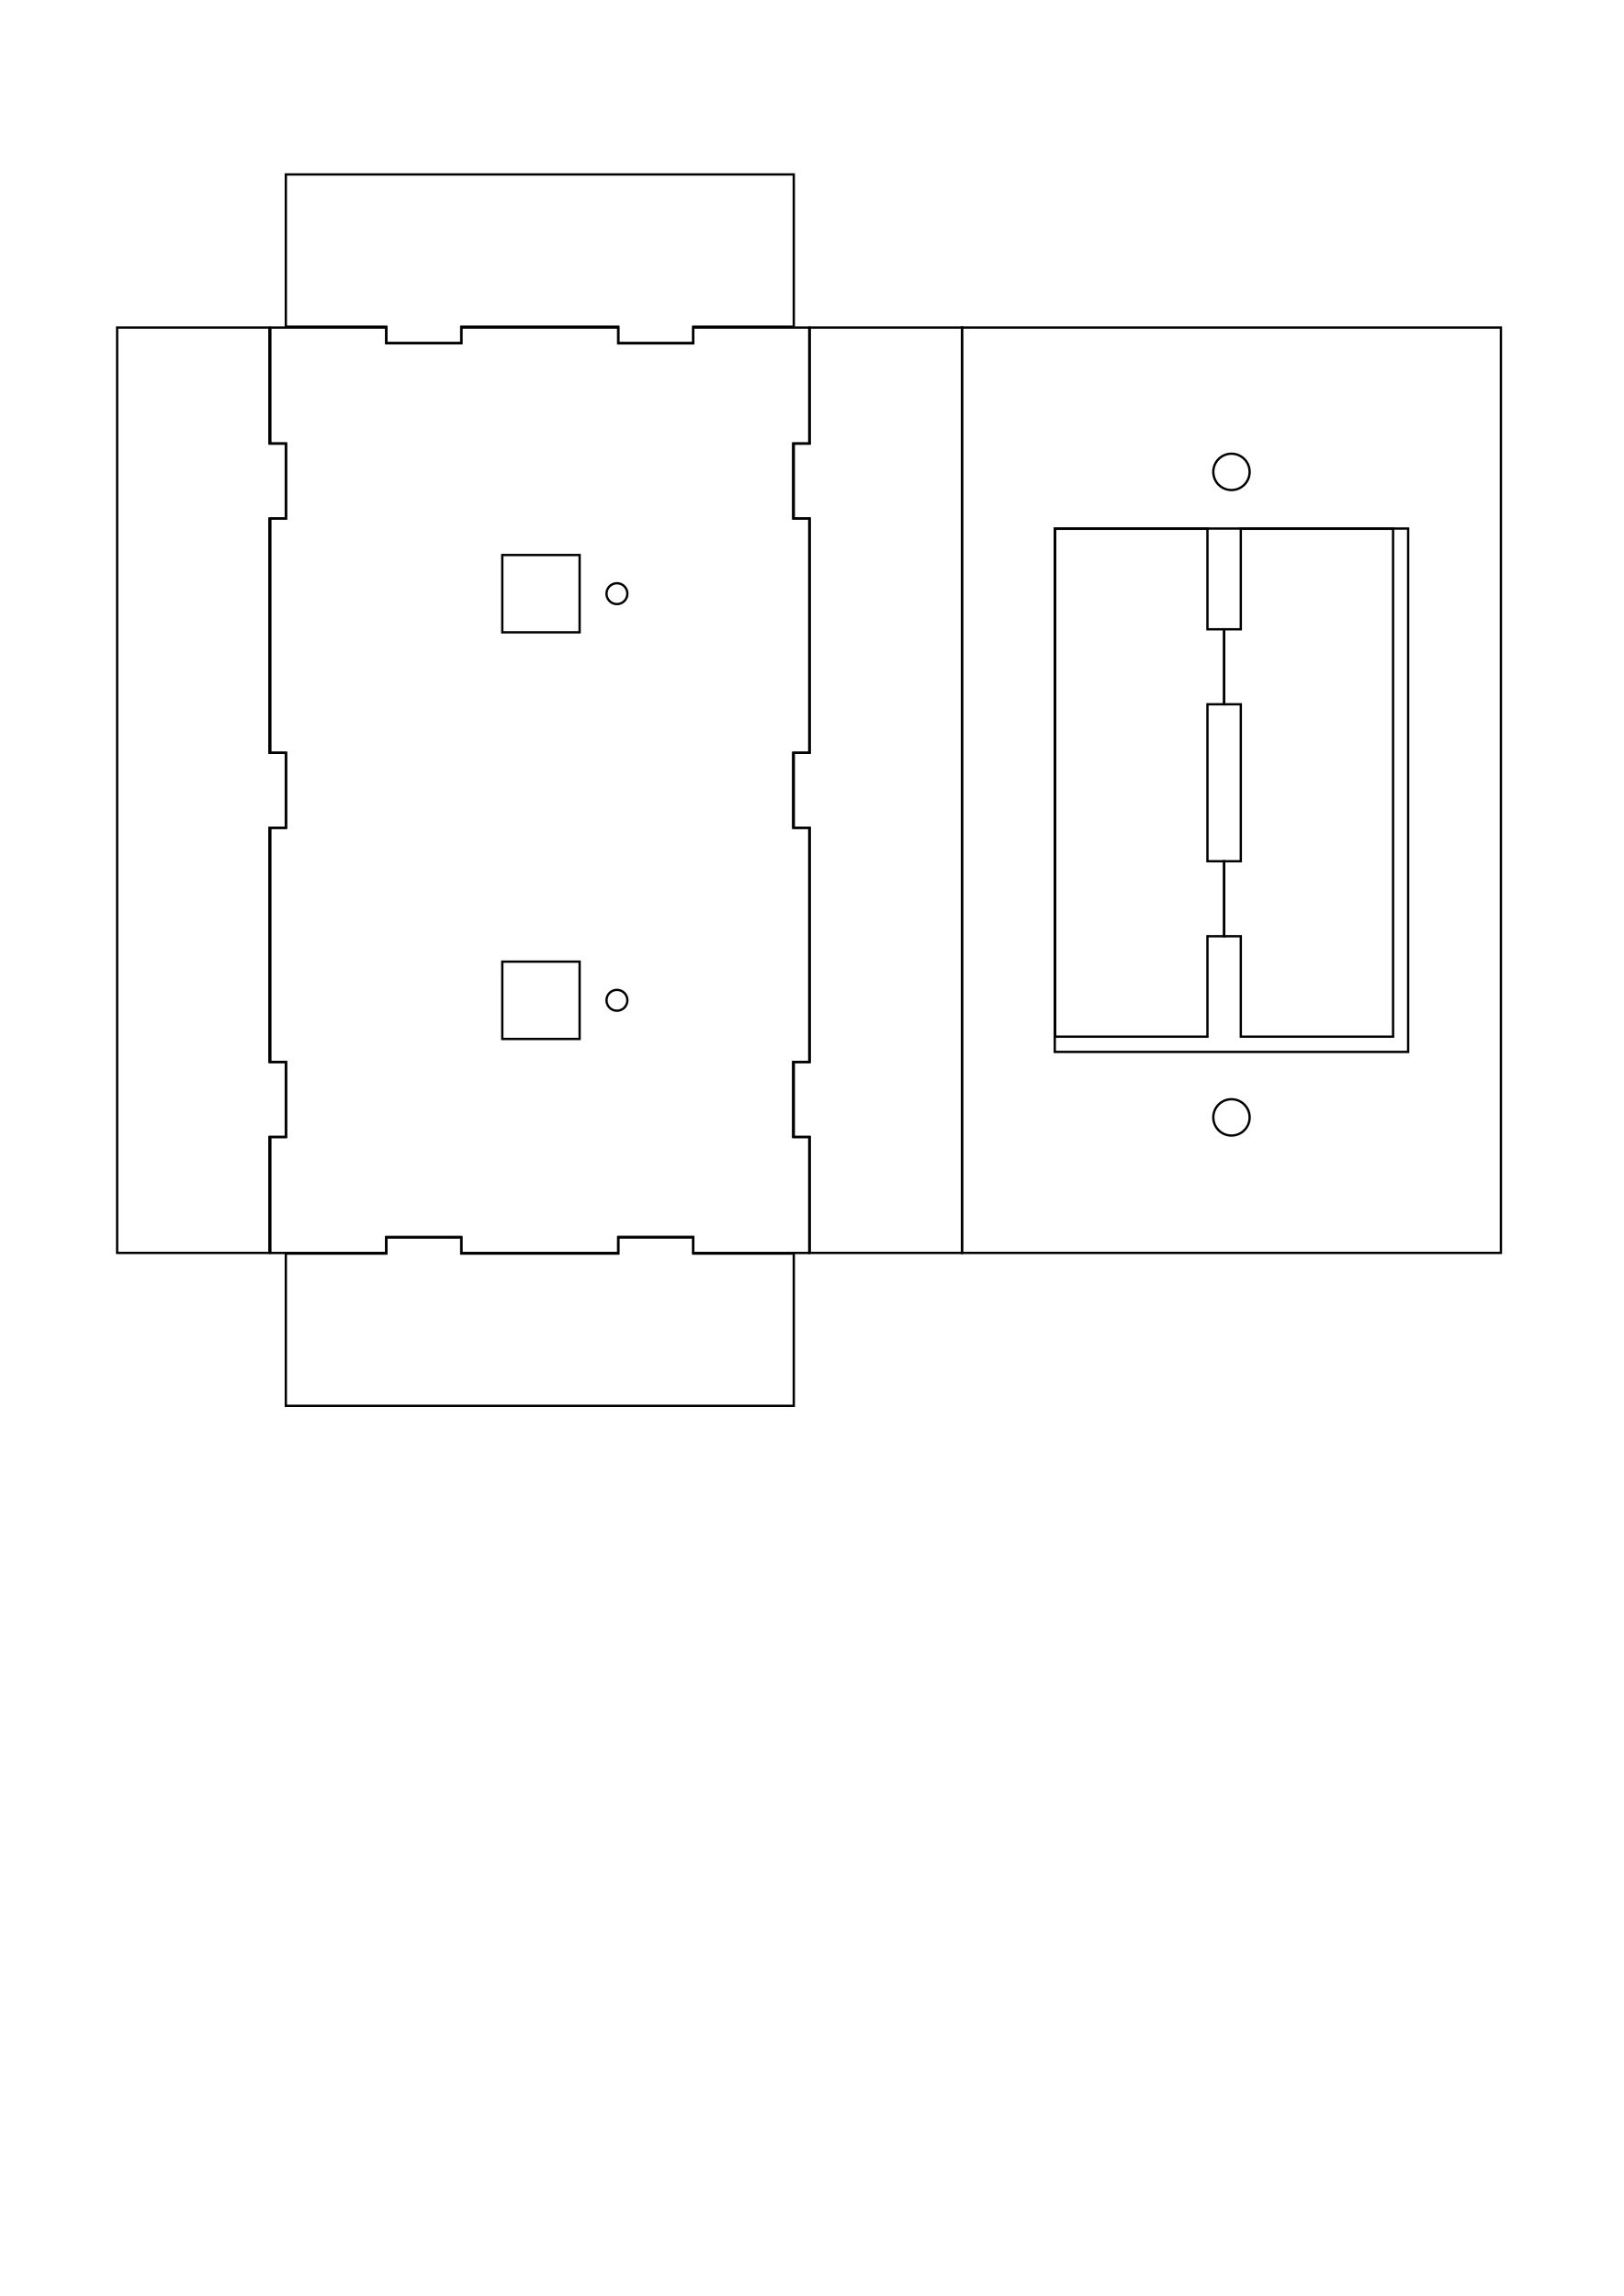
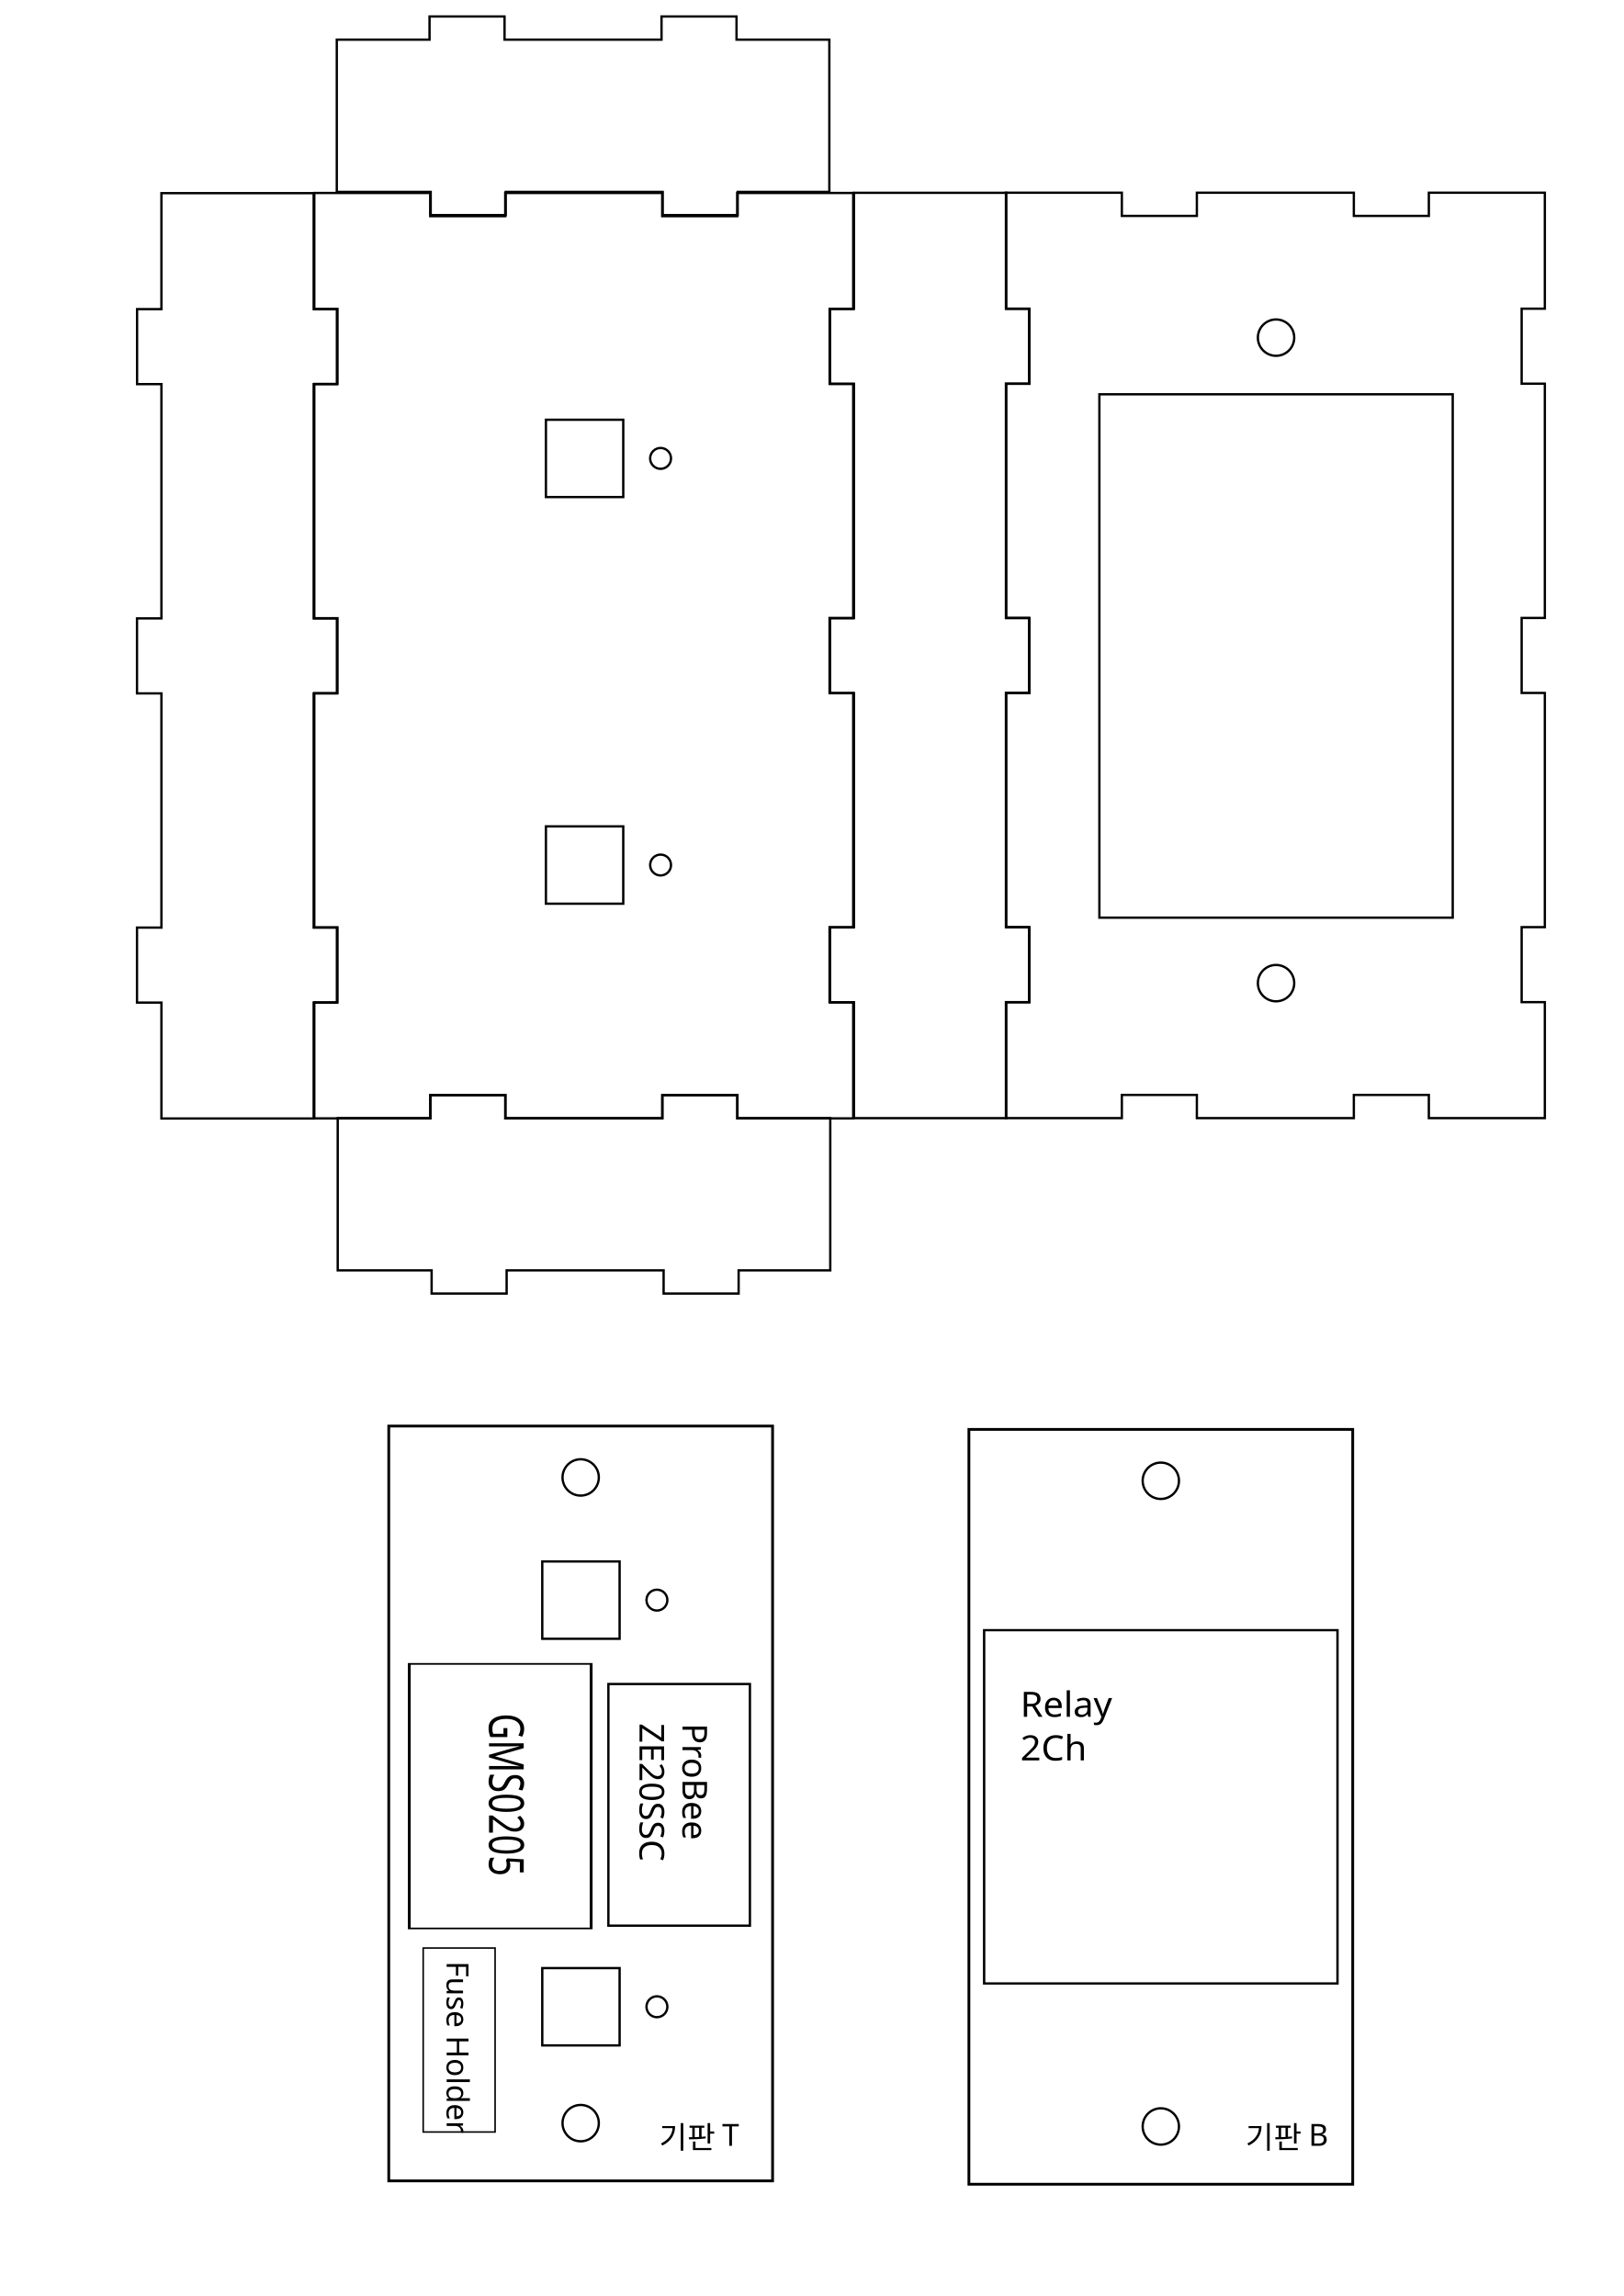
<svg xmlns="http://www.w3.org/2000/svg" width="744.094" height="1052.362" id="svg4451" version="1.1">
  <defs id="defs3" />
  <g id="layer1" transform="translate(0,2.988066e-5)">
-     <g id="g3488" transform="translate(87.81232,141.4338)">
-       <path style="fill:none;stroke:#000000;stroke-width:1.063;stroke-miterlimit:4;stroke-dasharray:none" d="m 89.125,78.469 0,53.156 7.086,0 0,34.375 -7.086,0 0,107.375 7.086,0 0,34.375 -7.086,0 0,107.344 7.086,0 0,34.375 -7.086,0 0,53.156 53.125,0 0,-7.086 34.375,0 0,7.086 71.938,0 0,-7.086 34.375,0 0,7.086 53.156,0 0,-53.156 -7.087,0 0,-34.375 7.087,0 0,-107.344 -7.087,0 0,-34.375 7.087,0 0,-107.375 -7.087,0 0,-34.375 7.087,0 0,-53.156 -53.156,0 0,7.088 -34.375,0 0,-7.088 -71.938,0 0,7.088 -34.375,0 0,-7.088 z" transform="translate(-53.0446,-69.76589)" id="rect3119" />
-       <rect y="112.952" x="142.367" height="35.438" width="35.442" id="rect3767" style="fill:none;stroke:#000000;stroke-width:1.063;stroke-miterlimit:4;stroke-dasharray:none" />
-       <rect y="299.329" x="142.367" height="35.438" width="35.442" id="rect3767-5" style="fill:none;stroke:#000000;stroke-width:1.063;stroke-miterlimit:4;stroke-dasharray:none" />
-       <path transform="matrix(0.5401297,0,0,0.5400757,352.8039,150.7641)" d="m -283.465,-37.205 c 0,4.892 -3.966,8.858 -8.858,8.858 -4.892,0 -8.858,-3.966 -8.858,-8.858 0,-4.892 3.966,-8.858 8.858,-8.858 4.892,0 8.858,3.966 8.858,8.858 z" id="path3805" style="fill:none;stroke:#000000;stroke-width:1.968;stroke-miterlimit:4;stroke-dasharray:none" />
-       <path transform="matrix(0.5401297,0,0,0.5400757,352.8039,337.1418)" d="m -283.465,-37.205 c 0,4.892 -3.966,8.858 -8.858,8.858 -4.892,0 -8.858,-3.966 -8.858,-8.858 0,-4.892 3.966,-8.858 8.858,-8.858 4.892,0 8.858,3.966 8.858,8.858 z" id="path3805-8" style="fill:none;stroke:#000000;stroke-width:1.968;stroke-miterlimit:4;stroke-dasharray:none" />
+     <rect style="fill:none;stroke:#000000;stroke-width:1.063;stroke-miterlimit:4;stroke-dasharray:none" id="rect3767" width="35.442" height="35.438" x="250.179" y="192.386" />
+     <rect style="fill:none;stroke:#000000;stroke-width:1.063;stroke-miterlimit:4;stroke-dasharray:none" id="rect3767-5" width="35.442" height="35.438" x="250.179" y="378.763" />
+     <path style="fill:none;stroke:#000000;stroke-width:1.968;stroke-miterlimit:4;stroke-dasharray:none" id="path3805" d="m -283.465,-37.205 a 8.858,8.858 0 1 1 -17.717,0 8.858,8.858 0 1 1 17.717,0 z" transform="matrix(0.5401297,0,0,0.5400757,460.6162,230.1979)" />
+     <path style="fill:none;stroke:#000000;stroke-width:1.968;stroke-miterlimit:4;stroke-dasharray:none" id="path3805-8" d="m -283.465,-37.205 a 8.858,8.858 0 1 1 -17.717,0 8.858,8.858 0 1 1 17.717,0 z" transform="matrix(0.5401297,0,0,0.5400757,460.6162,416.5756)" />
+     <path id="rect3119-17-8" d="m 144.036,88.448 0,53.156 10.629,0 0,34.375 -10.629,0 0,107.375 10.629,0 0,34.375 -10.629,0 0,107.344 10.629,0 0,34.375 -10.629,0 0,53.156 53.125,0 0,-10.628 34.375,0 0,10.628 71.938,0 0,-10.628 34.375,0 0,10.628 53.156,0 0,-53.156 -10.63,0 0,-34.375 10.63,0 0,-107.344 -10.63,0 0,-34.375 10.63,0 0,-107.375 -10.63,0 0,-34.375 10.63,0 0,-53.156 -53.156,0 0,10.633 -34.375,0 0,-10.633 -71.938,0 0,10.633 -34.375,0 0,-10.633 z" style="fill:none;stroke:#000000;stroke-width:1.063;stroke-miterlimit:4;stroke-dasharray:none" />
+     <path style="fill:none;stroke:#000000;stroke-width:1.063;stroke-miterlimit:4" d="m 196.843,7.552 0,10.625 -42.5,0 0,69.781 43.031,0 0,10.63 34.375,0 0,-10.63 71.938,0 0,10.63 34.375,0 0,-10.63 42,0 0,-69.781 -42.531,0 0,-10.625 -34.375,0 0,10.625 -71.938,0 0,-10.625 z" id="rect4476-7-15-2-7-6-4-8-8-2-2" />
+     <path style="fill:none;stroke:#000000;stroke-width:1.063;stroke-miterlimit:4" d="m 197.268,501.875 0,10.625 -42.5,0 0,69.781 43.031,0 0,10.63 34.375,0 0,-10.63 71.938,0 0,10.63 34.375,0 0,-10.63 42,0 0,-69.781 -42.531,0 0,-10.625 -34.375,0 0,10.625 -71.938,0 0,-10.625 z" id="rect4476-7-15-2-7-6-4-8-8-4" />
+     <path style="fill:none;stroke:#000000;stroke-width:1.063;stroke-miterlimit:4;stroke-dasharray:none" d="m 73.973,88.533 0,53.156 -11.156,0 0,34.374 11.156,0 0,107.376 -11.188,0 0,34.374 11.188,0 0,107.345 -11.188,0 0,34.377 11.188,0 0,53.123 69.781,0 0,-53.123 10.63,0 0,-34.377 -10.63,0 0,-107.345 10.63,0 0,-34.374 -10.63,0 0,-107.376 10.63,0 0,-34.374 -10.63,0 0,-53.156 z" id="rect3119-7-4-5" />
+     <path style="fill:none;stroke:#000000;stroke-width:1.063;stroke-miterlimit:4;stroke-dasharray:none" d="m 391.347,88.374 0,53.156 -11.156,0 0,34.374 11.156,0 0,107.376 -11.188,0 0,34.374 11.188,0 0,107.345 -11.188,0 0,34.377 11.188,0 0,53.123 69.781,0 0,-53.123 10.63,0 0,-34.377 -10.63,0 0,-107.345 10.63,0 0,-34.374 -10.63,0 0,-107.376 10.63,0 0,-34.374 -10.63,0 0,-53.156 z" id="rect3119-7-4-5-5" />
+     <path style="fill:none;stroke:#000000;stroke-width:1.131;stroke-miterlimit:4;stroke-dasharray:none" id="path3013" d="m 620.079,954.921 a 8.858,8.858 0 1 1 -17.717,0 8.858,8.858 0 1 1 17.717,0 z" transform="matrix(0.94,0,0,0.94,10.22925,-742.8736)" />
+     <path style="fill:none;stroke:#000000;stroke-width:1.131;stroke-miterlimit:4;stroke-dasharray:none" id="path3013-1" d="m 620.079,954.921 a 8.858,8.858 0 1 1 -17.717,0 8.858,8.858 0 1 1 17.717,0 z" transform="matrix(0.94,0,0,0.94,10.22925,-447.0074)" />
+     <rect style="fill:none;stroke:#000000;stroke-width:1.063;stroke-miterlimit:4;stroke-dasharray:none" id="rect3337-0-7" width="161.929" height="239.882" x="503.812" y="180.722" />
+     <path id="rect3119-17-1" d="m 460.985,88.327 0,53.156 10.629,0 0,34.375 -10.629,0 0,107.375 10.629,0 0,34.375 -10.629,0 0,107.344 10.629,0 0,34.375 -10.629,0 0,53.156 53.125,0 0,-10.628 34.375,0 0,10.628 71.938,0 0,-10.628 34.375,0 0,10.628 53.156,0 0,-53.156 -10.63,0 0,-34.375 10.63,0 0,-107.344 -10.63,0 0,-34.375 10.63,0 0,-107.375 -10.63,0 0,-34.375 10.63,0 0,-53.156 -53.156,0 0,10.633 -34.375,0 0,-10.633 -71.938,0 0,10.633 -34.375,0 0,-10.633 z" style="fill:none;stroke:#000000;stroke-width:1.063;stroke-miterlimit:4;stroke-dasharray:none" />
+     <g id="g4100">
+       <g id="g3052" transform="matrix(0,1,-1.690141,0,1763.206,585.4758)">
+         <rect style="fill:none;stroke:#000000;stroke-width:0.769px;stroke-linecap:butt;stroke-linejoin:miter;stroke-opacity:1" id="rect3108" width="121.244" height="49.315" x="177.165" y="882.945" />
+         <text xml:space="preserve" style="font-size:14.832px;font-style:normal;font-weight:normal;line-height:125%;letter-spacing:0px;word-spacing:0px;fill:#000000;fill-opacity:1;stroke:none;font-family:Sans" x="177.308" y="1026.028" id="text3184-5-17" transform="scale(1.126723,0.8875295)">
+           <tspan id="tspan3186-7-4" x="177.308" y="1026.028">GMS0205</tspan>
+         </text>
+       </g>
+       <g transform="matrix(0.984152,0,0,0.9891657,103.53,432.348)" id="g3176-2-48">
+         <rect style="fill:none;stroke:#000000;stroke-width:1.077;stroke-miterlimit:4;stroke-dasharray:none" id="rect3168-3-8" width="65.906" height="111.969" x="178.098" y="343.234" />
+         <text xml:space="preserve" style="font-size:16px;font-style:normal;font-weight:normal;line-height:125%;letter-spacing:0px;word-spacing:0px;fill:#000000;fill-opacity:1;stroke:none;font-family:Sans" x="361.417" y="-212.598" id="text3170-2-2" transform="matrix(0,1,-1,0,0,0)">
+           <tspan id="tspan3172-2-4" x="361.417" y="-212.598">ProBee</tspan>
+           <tspan x="361.417" y="-192.598" id="tspan3174-1-5">ZE20SSC</tspan>
+         </text>
+       </g>
+       <rect y="653.629" x="178.158" height="345.971" width="175.892" id="rect3337-0-2-7-4" style="fill:none;stroke:#000000;stroke-width:1.273;stroke-miterlimit:4;stroke-dasharray:none" />
+       <path transform="matrix(0.938727,0,0,0.9402707,-307.6648,-220.7085)" d="m 620.079,954.921 a 8.858,8.858 0 1 1 -17.717,0 8.858,8.858 0 1 1 17.717,0 z" id="path3013-4-4-1-2" style="fill:none;stroke:#000000;stroke-width:1.131;stroke-miterlimit:4;stroke-dasharray:none" />
+       <path transform="matrix(0.938727,0,0,0.9402707,-307.6648,75.24287)" d="m 620.079,954.921 a 8.858,8.858 0 1 1 -17.717,0 8.858,8.858 0 1 1 17.717,0 z" id="path3013-1-8-5-7-3" style="fill:none;stroke:#000000;stroke-width:1.131;stroke-miterlimit:4;stroke-dasharray:none" />
+       <rect y="715.689" x="248.503" height="35.438" width="35.442" id="rect3767-7" style="fill:none;stroke:#000000;stroke-width:1.063;stroke-miterlimit:4;stroke-dasharray:none" />
+       <rect y="902.067" x="248.503" height="35.438" width="35.442" id="rect3767-5-1" style="fill:none;stroke:#000000;stroke-width:1.063;stroke-miterlimit:4;stroke-dasharray:none" />
+       <path transform="matrix(0.5401297,0,0,0.5400757,458.9401,753.5017)" d="m -283.465,-37.205 a 8.858,8.858 0 1 1 -17.717,0 8.858,8.858 0 1 1 17.717,0 z" id="path3805-1" style="fill:none;stroke:#000000;stroke-width:1.968;stroke-miterlimit:4;stroke-dasharray:none" />
+       <path transform="matrix(0.5401297,0,0,0.5400757,458.9401,939.8794)" d="m -283.465,-37.205 a 8.858,8.858 0 1 1 -17.717,0 8.858,8.858 0 1 1 17.717,0 z" id="path3805-8-5" style="fill:none;stroke:#000000;stroke-width:1.968;stroke-miterlimit:4;stroke-dasharray:none" />
+       <g transform="matrix(0,1,-1,0,347.2388,804.2757)" id="g3063">
+         <rect style="fill:none;stroke:#000000;stroke-width:0.709;stroke-miterlimit:4;stroke-opacity:1;stroke-dasharray:none" id="rect3047" width="84.331" height="32.953" x="88.583" y="120.349" />
+         <text xml:space="preserve" style="font-size:14px;font-style:normal;font-weight:normal;line-height:125%;letter-spacing:0px;word-spacing:0px;fill:#000000;fill-opacity:1;stroke:none;font-family:Sans" x="94.601" y="142.548" id="text3059">
+           <tspan id="tspan3061" x="94.601" y="142.548">Fuse Holder</tspan>
+         </text>
+       </g>
+       <text transform="translate(0,-2.988066e-5)" id="text4088" y="984.682" x="302.036" style="font-size:14px;font-style:normal;font-weight:normal;line-height:125%;letter-spacing:0px;word-spacing:0px;fill:#000000;fill-opacity:1;stroke:none;font-family:Sans" xml:space="preserve">
+         <tspan id="tspan4092" y="984.682" x="302.036">기판 T</tspan>
+       </text>
    </g>
-     <path style="fill:none;stroke:#000000;stroke-width:1.063;stroke-miterlimit:4" d="m 130.986,574.569 0,69.781 232.781,0 0,-69.781 -46.062,0 0,-7.642 -34.375,0 0,7.642 -71.938,0 0,-7.611 -34.375,0 0,7.611 z" id="rect4476-7-15-2-7-6-4" />
-     <path style="fill:none;stroke:#000000;stroke-width:1.063;stroke-miterlimit:4;stroke-dasharray:none" d="m 371.077,150.128 0,53.157 -7.625,0 0,34.376 7.625,0 0,107.377 -7.631,0 0,34.376 7.631,0 0,107.346 -7.631,0 0,34.376 7.631,0 0,53.126 69.781,0 0,-424.134 z" id="rect3119-7" />
-     <path style="fill:none;stroke:#000000;stroke-width:1.063;stroke-miterlimit:4;stroke-dasharray:none" d="m 123.462,150.128 0,53.157 7.625,0 0,34.376 -7.625,0 0,107.377 7.631,0 0,34.376 -7.631,0 0,107.346 7.631,0 0,34.376 -7.631,0 0,53.126 -69.781,0 0,-424.134 z" id="rect3119-7-6" />
-     <path style="fill:none;stroke:#000000;stroke-width:1.063;stroke-miterlimit:4" d="m 130.986,149.736 0,-69.781 232.781,0 0,69.781 -46.062,0 0,7.642 -34.375,0 0,-7.642 -71.938,0 0,7.611 -34.375,0 0,-7.611 z" id="rect4476-7-15-2-7-6-4-8" />
-     <g id="g5070">
-       <rect y="150.128" x="440.858" height="424.134" width="246.968" id="rect3119-1" style="fill:none;stroke:#000000;stroke-width:1.063;stroke-miterlimit:4;stroke-dasharray:none" />
-       <path transform="matrix(0.94,0,0,0.94,-10.20548,-681.3417)" d="m 620.079,954.921 a 8.858,8.858 0 1 1 -17.717,0 8.858,8.858 0 1 1 17.717,0 z" id="path3013" style="fill:none;stroke:#000000;stroke-width:1.131;stroke-miterlimit:4;stroke-dasharray:none" />
-       <path transform="matrix(0.94,0,0,0.94,-10.20548,-385.4755)" d="m 620.079,954.921 a 8.858,8.858 0 1 1 -17.717,0 8.858,8.858 0 1 1 17.717,0 z" id="path3013-1" style="fill:none;stroke:#000000;stroke-width:1.131;stroke-miterlimit:4;stroke-dasharray:none" />
-       <rect y="242.254" x="483.377" height="239.882" width="161.929" id="rect3337-0-7" style="fill:none;stroke:#000000;stroke-width:1.063;stroke-miterlimit:4;stroke-dasharray:none" />
-     </g>
-     <g id="g5076" transform="translate(40.71429,-456.176)">
-       <path id="rect4476-7-15-2-7-6-4-3" d="m 527.911,931.326 69.781,0 0,-232.781 -69.781,0 0,46.062 -7.642,0 0,34.375 7.642,0 0,71.938 -7.611,0 0,34.375 7.611,0 z" style="fill:none;stroke:#000000;stroke-width:1.063;stroke-miterlimit:4" />
-       <path id="rect4476-7-15-2-7-6-4-3-1" d="m 512.625,931.326 -69.781,0 0,-232.781 69.781,0 0,46.062 7.642,0 0,34.375 -7.642,0 0,71.938 7.611,0 0,34.375 -7.611,0 z" style="fill:none;stroke:#000000;stroke-width:1.063;stroke-miterlimit:4" />
+     <g id="g4124">
+       <g transform="translate(88.52465,550.6883)" id="g3122">
+         <g id="g3416" transform="matrix(1.045765,0,0,0.9999935,214.2571,118.2236)">
+           <rect y="78.27" x="141.732" height="161.929" width="154.843" id="rect3400" style="fill:none;stroke:#000000;stroke-width:1.039;stroke-miterlimit:4;stroke-dasharray:none" />
+           <text id="text3402" y="117.971" x="157.584" style="font-size:16px;font-style:normal;font-weight:normal;line-height:125%;letter-spacing:0px;word-spacing:0px;fill:#000000;fill-opacity:1;stroke:none;font-family:Sans" xml:space="preserve">
+             <tspan y="117.971" x="157.584" id="tspan3404">Relay</tspan>
+             <tspan id="tspan3406" y="137.971" x="157.584">2Ch</tspan>
+           </text>
+         </g>
+         <rect style="fill:none;stroke:#000000;stroke-width:1.273;stroke-miterlimit:4;stroke-dasharray:none" id="rect3337-0-2-7-4-5" width="175.892" height="345.971" x="355.494" y="104.471" />
+         <path style="fill:none;stroke:#000000;stroke-width:1.131;stroke-miterlimit:4;stroke-dasharray:none" id="path3013-4-4-1-2-5" d="m 620.079,954.921 c 0,4.892 -3.966,8.858 -8.858,8.858 -4.892,0 -8.858,-3.966 -8.858,-8.858 0,-4.892 3.966,-8.858 8.858,-8.858 4.892,0 8.858,3.966 8.858,8.858 z" transform="matrix(0.938727,0,0,0.9402707,-130.3291,-769.866)" />
+         <path style="fill:none;stroke:#000000;stroke-width:1.131;stroke-miterlimit:4;stroke-dasharray:none" id="path3013-1-8-5-7-3-1" d="m 620.079,954.921 c 0,4.892 -3.966,8.858 -8.858,8.858 -4.892,0 -8.858,-3.966 -8.858,-8.858 0,-4.892 3.966,-8.858 8.858,-8.858 4.892,0 8.858,3.966 8.858,8.858 z" transform="matrix(0.938727,0,0,0.9402707,-130.3291,-473.9147)" />
+       </g>
+       <text id="text4096" y="984.682" x="570.756" style="font-size:14px;font-style:normal;font-weight:normal;line-height:125%;letter-spacing:0px;word-spacing:0px;fill:#000000;fill-opacity:1;stroke:none;font-family:Sans" xml:space="preserve">
+         <tspan y="984.682" x="570.756" id="tspan4098">기판 B</tspan>
+       </text>
    </g>
  </g>
</svg>
